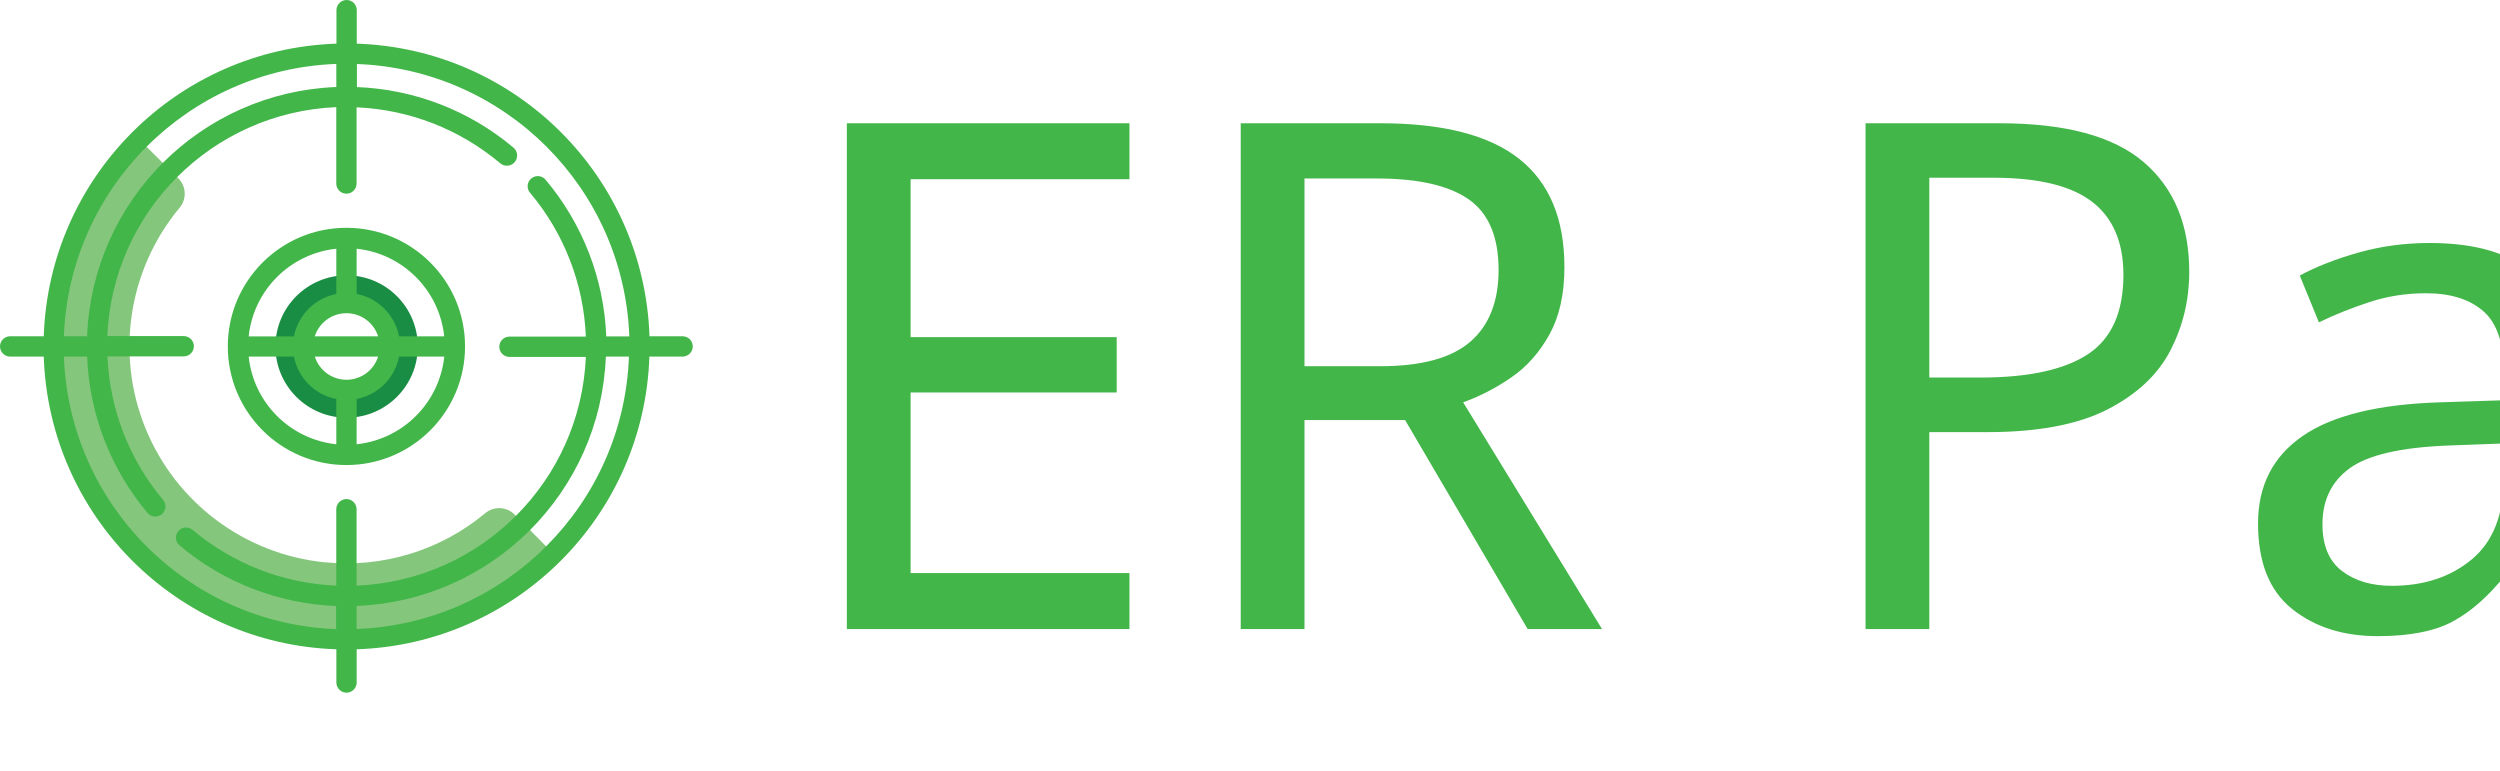
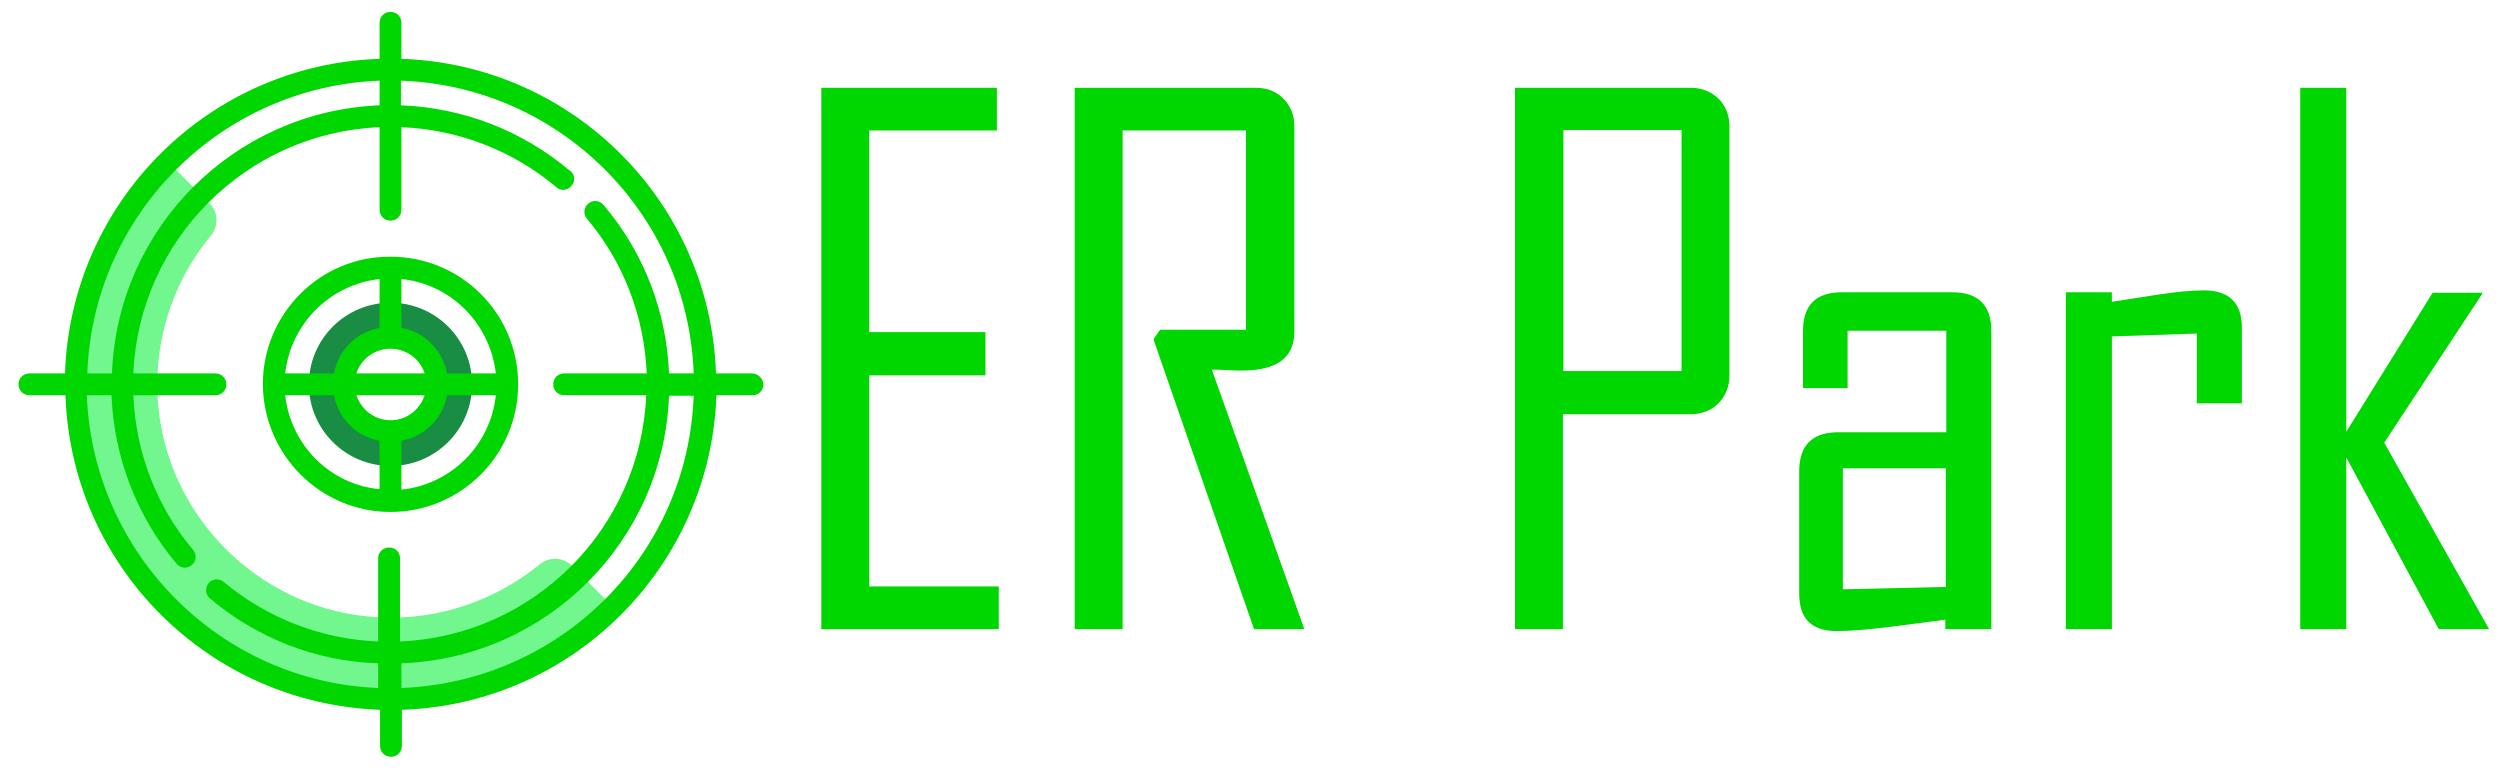
- <svg xmlns="http://www.w3.org/2000/svg" id="Layer_1" data-name="Layer 1" viewBox="0 0 526.88 162.46">
-   <defs>
-     <style>.cls-1{fill:#1a8d44;}.cls-2{fill:#84c77c;}.cls-3,.cls-5{fill:#42b649;}.cls-4,.cls-5{isolation:isolate;}.cls-5{font-size:149.3px;font-family:AgencyFB-Reg, Agency FB;}</style>
-   </defs>
-   <g id="green">
-     <path id="Path_13" data-name="Path 13" class="cls-1" d="M155.83,197.61a15,15,0,1,0,15,15h0A15,15,0,0,0,155.83,197.61Zm0,23.57a8.57,8.57,0,1,1,8.55-8.59v0A8.56,8.56,0,0,1,155.83,221.18Z" transform="translate(-82.78 -139.58)" />
-     <path id="Path_14" data-name="Path 14" class="cls-2" d="M151.13,258.08a45.72,45.72,0,0,1-30.52-74.69,4.59,4.59,0,0,0-.23-6.21L112.15,169a61.73,61.73,0,1,0,87.06,87.53l.24-.23L191.21,248a4.59,4.59,0,0,0-6.21-.23,45.65,45.65,0,0,1-33.87,10.3Z" transform="translate(-82.78 -139.58)" />
-     <path id="Path_15" data-name="Path 15" class="cls-3" d="M155.79,237.59a25,25,0,1,0-25-25h0A25,25,0,0,0,155.79,237.59Zm-20.6-22.85h9.54a11.29,11.29,0,0,0,8.93,8.93v9.54A20.77,20.77,0,0,1,135.19,214.74Zm20.61-9.15a7,7,0,0,1,6.67,4.87H149.12a7,7,0,0,1,6.67-4.87Zm6.67,9.15a7,7,0,0,1-13.34,0Zm-4.53,18.47v-9.54a11.32,11.32,0,0,0,8.94-8.93h9.53a20.77,20.77,0,0,1-18.48,18.47Zm18.47-22.75h-9.53a11.32,11.32,0,0,0-8.94-8.94V192a20.76,20.76,0,0,1,18.46,18.47ZM153.66,192v9.54a11.3,11.3,0,0,0-8.93,8.94h-9.54A20.76,20.76,0,0,1,153.65,192Z" transform="translate(-82.78 -139.58)" />
-     <path id="Path_16" data-name="Path 16" class="cls-3" d="M226.66,210.45h-7a63.84,63.84,0,0,0-61.69-61.67v-7.06a2.14,2.14,0,1,0-4.28,0h0v7.06A63.84,63.84,0,0,0,92,210.45H84.92a2.14,2.14,0,0,0,0,4.28H92a63.84,63.84,0,0,0,61.67,61.69v7a2.14,2.14,0,1,0,4.28,0h0v-7a63.85,63.85,0,0,0,61.69-61.69h7a2.14,2.14,0,0,0,0-4.28Zm-73-57.4v4.87h-.09a54.68,54.68,0,0,0-52.43,52.44v.09H96.25A59.68,59.68,0,0,1,153.65,153.05Zm-57.4,61.68h4.88a54.47,54.47,0,0,0,12.77,33,2.14,2.14,0,0,0,3.27-2.76,50.25,50.25,0,0,1-11.75-30.28H121.5a2.14,2.14,0,0,0,0-4.28H105.4a50.44,50.44,0,0,1,48.25-48.25v16.1a2.14,2.14,0,1,0,4.28,0V162.2A50.25,50.25,0,0,1,188.21,174,2.14,2.14,0,1,0,191,170.7l0,0a54.47,54.47,0,0,0-33-12.77v-4.86a59.67,59.67,0,0,1,57.41,57.41h-4.86a54.56,54.56,0,0,0-12.77-33,2.14,2.14,0,0,0-3.39,2.61.81.81,0,0,0,.12.14,50.23,50.23,0,0,1,11.74,30.29h-16.1a2.14,2.14,0,1,0,0,4.28h16.1A50.41,50.41,0,0,1,157.93,263v-16.1a2.14,2.14,0,1,0-4.28,0h0V263a50.18,50.18,0,0,1-30.28-11.75,2.14,2.14,0,0,0-2.75,3.28,54.53,54.53,0,0,0,33,12.77v4.87A59.66,59.66,0,0,1,96.25,214.73Zm61.68,57.41v-4.86H158a54.72,54.72,0,0,0,52.46-52.46v-.09h4.87A59.65,59.65,0,0,1,157.93,272.14Z" transform="translate(-82.78 -139.58)" />
+ <svg xmlns="http://www.w3.org/2000/svg" version="1.1" id="Layer_1" x="0px" y="0px" viewBox="0 0 526.9 162.5" style="enable-background:new 0 0 526.9 162.5;" xml:space="preserve">
+   <style type="text/css">
+ 	.st0{fill:#00D600;}
+ 	.st1{fill:#1A8D44;}
+ 	.st2{fill:#71F78E;}
+ </style>
+   <g>
+     <path class="st0" d="M210.6,132.6h-37.5V18.5h37v9h-26.9V70h24.5v9.1h-24.5v44.5h27.3V132.6z" />
+     <path class="st0" d="M274.9,132.6h-10.6l-21.2-61.1l1.4-2h18.1v-42h-26v105.1h-10.1V18.5h38.2c2.4,0,4.3,0.8,5.8,2.3   c1.5,1.5,2.3,3.5,2.3,5.8v43.3c0,5.5-3.7,8.2-11.1,8.2c-0.7,0-1.8,0-3.2-0.1c-1.4-0.1-2.4-0.1-3.1-0.1   C261.9,96.1,268.4,114.3,274.9,132.6z" />
+     <path class="st0" d="M364.5,79.1c0,2.4-0.8,4.3-2.3,5.9c-1.5,1.5-3.5,2.3-5.9,2.3h-26.9v45.3h-10.1V18.5h37c2.4,0,4.3,0.8,5.9,2.3   c1.5,1.5,2.3,3.5,2.3,5.8V79.1z M354.4,78.3V27.4h-24.9v50.8H354.4z" />
+     <path class="st0" d="M419.5,132.6H410v-2c-3.8,0.5-7.7,1-11.5,1.5c-4.8,0.6-8.6,0.9-11.4,0.9c-5.3,0-7.9-2.6-7.9-7.9V99.3   c0-5.4,2.7-8.2,8.2-8.2h22.8V69.7h-20.8v12.1h-9.4v-12c0-5.5,2.7-8.2,8.2-8.2h23.3c5.4,0,8.2,2.7,8.2,8.2V132.6z M410.1,123.7V98.7   h-21.7v25.5L410.1,123.7z" />
+     <path class="st0" d="M472.5,85H463V70.3l-17.9,0.6v61.7h-9.7V61.6h9.7v2c3.2-0.5,6.4-1,9.7-1.5c3.9-0.6,7.1-0.9,9.7-0.9   c5.3,0,8,2.6,8,7.9V85z" />
+     <path class="st0" d="M524.6,132.6h-10.6l-19.5-36.2v36.2h-9.7V18.5h9.7v72.5l18.2-29.3h10.4v0.3l-20.6,31.3L524.6,132.6z" />
  </g>
-   <g id="ER_Park" data-name="ER Park" class="cls-4">
-     <text class="cls-5" transform="translate(163.99 132.57)">ER Park</text>
-   </g>
+   <path id="Path_21" class="st1" d="M82.3,63.8c-9.5,0-17.2,7.7-17.2,17.2s7.7,17.2,17.2,17.2S99.5,90.5,99.5,81l0,0l0,0  C99.5,71.5,91.8,63.8,82.3,63.8z M82.3,90.8c-5.4,0-9.8-4.4-9.8-9.8c0-5.4,4.4-9.8,9.8-9.8c5.4,0,9.8,4.4,9.8,9.8  c0,2.6-1,5.1-2.9,6.9S84.9,90.8,82.3,90.8z" />
+   <path id="Path_22" class="st2" d="M77.3,129.9c-23-2.3-41.6-20.9-43.9-43.9C32.1,72.9,36,59.8,44.5,49.6c1.6-2,1.5-4.9-0.3-6.7  l-8.8-8.8C21.7,47.9,14.6,67,16.2,86.4c2.6,32.2,28.6,58.2,60.8,60.8c19.4,1.6,38.5-5.4,52.3-19.2l-8.8-8.8  c-1.8-1.8-4.7-1.9-6.7-0.3C103.5,127.3,90.4,131.3,77.3,129.9z" />
+   <path id="Path_23" class="st0" d="M82.3,107.9c14.8,0,26.9-12,26.9-26.9s-12-26.9-26.9-26.9c-14.8-0.1-26.9,12-26.9,26.9l0,0l0,0  C55.5,95.8,67.5,107.9,82.3,107.9z M60.1,83.3h10.3c0.9,4.9,4.7,8.7,9.6,9.6v10.2C69.5,102.1,61.3,93.8,60.1,83.3L60.1,83.3z   M82.3,73.5c3.3,0,6.2,2.1,7.2,5.2H75.1C76.1,75.6,79,73.5,82.3,73.5z M89.5,83.3c-1.3,4-5.5,6.2-9.5,4.9c-2.3-0.7-4.1-2.6-4.9-4.9  H89.5z M84.6,103.2V92.9c4.9-0.9,8.7-4.7,9.6-9.6h10.3C103.4,93.8,95.1,102.1,84.6,103.2L84.6,103.2z M104.5,78.7H94.2  c-0.9-4.9-4.7-8.7-9.6-9.6V58.8C95.1,59.9,103.3,68.2,104.5,78.7L104.5,78.7z M80,58.8v10.3c-4.9,0.9-8.7,4.7-9.6,9.6H60.1  C61.3,68.2,69.5,60,80,58.8L80,58.8z" />
+   <path id="Path_24" class="st0" d="M158.5,78.7h-7.6c-1.2-36.1-30.2-65.1-66.3-66.3V4.8c0-1.3-1-2.3-2.3-2.3c-1.3,0-2.3,1-2.3,2.3  v7.6c-36.1,1.2-65.1,30.2-66.3,66.3H6.2c-1.3,0-2.3,1-2.3,2.3c0,1.3,1,2.3,2.3,2.3h7.6c1.2,36.1,30.2,65,66.3,66.3v7.6  c0,1.3,1,2.3,2.3,2.3c1.3,0,2.3-1,2.3-2.3v-7.6c36.1-1.2,65-30.2,66.3-66.3h7.6c1.3,0,2.3-1,2.3-2.3  C160.8,79.7,159.7,78.7,158.5,78.7L158.5,78.7z M80,17v5.2h-0.1C49.3,23.5,24.8,48,23.6,78.6v0.1h-5.2C19.6,45.2,46.5,18.3,80,17z   M18.3,83.3h5.2c0.5,13,5.3,25.5,13.7,35.5c0.8,1,2.3,1.1,3.2,0.3c1-0.8,1.1-2.3,0.3-3.2l0,0c-7.7-9.1-12.1-20.6-12.6-32.6h17.3  c1.3,0,2.3-1,2.3-2.3c0-1.3-1-2.3-2.3-2.3H28.1C29.3,50.6,51.9,28,80,26.8v17.4c0,1.3,1,2.3,2.3,2.3c1.3,0,2.3-1,2.3-2.3V26.8  c12,0.5,23.4,4.9,32.6,12.6c0.9,0.9,2.4,0.8,3.2-0.2c0.9-0.9,0.8-2.4-0.2-3.2c-0.1-0.1-0.1-0.1-0.2-0.1l0,0  c-10-8.4-22.4-13.2-35.5-13.7V17c33.5,1.2,60.5,28.1,61.7,61.7h-5.2c-0.5-13-5.3-25.5-13.8-35.5c-0.8-1-2.3-1.1-3.2-0.3  c-1,0.8-1.1,2.3-0.3,3.2c7.7,9.1,12.1,20.6,12.6,32.6h-17.4c-1.3,0-2.3,1-2.3,2.3c0,1.3,1,2.3,2.3,2.3h17.3  c-1.2,28.1-23.7,50.7-51.9,51.9v-17.4c0.1-1.3-0.9-2.4-2.2-2.4c-1.2-0.1-2.4,0.9-2.4,2.2c0,0,0,0,0,0.1s0,0.2,0,0.2v17.3  c-12-0.5-23.4-4.9-32.6-12.6c-1-0.8-2.5-0.6-3.2,0.4c-0.7,0.9-0.6,2.3,0.3,3.1c10,8.4,22.4,13.3,35.5,13.7v5.2  C46.5,143.7,19.6,116.8,18.3,83.3z M84.6,145v-5.2h0.1c30.6-1.2,55.1-25.7,56.3-56.3v-0.1h5.2C145,116.9,118.2,143.7,84.6,145  L84.6,145z" />
</svg>
